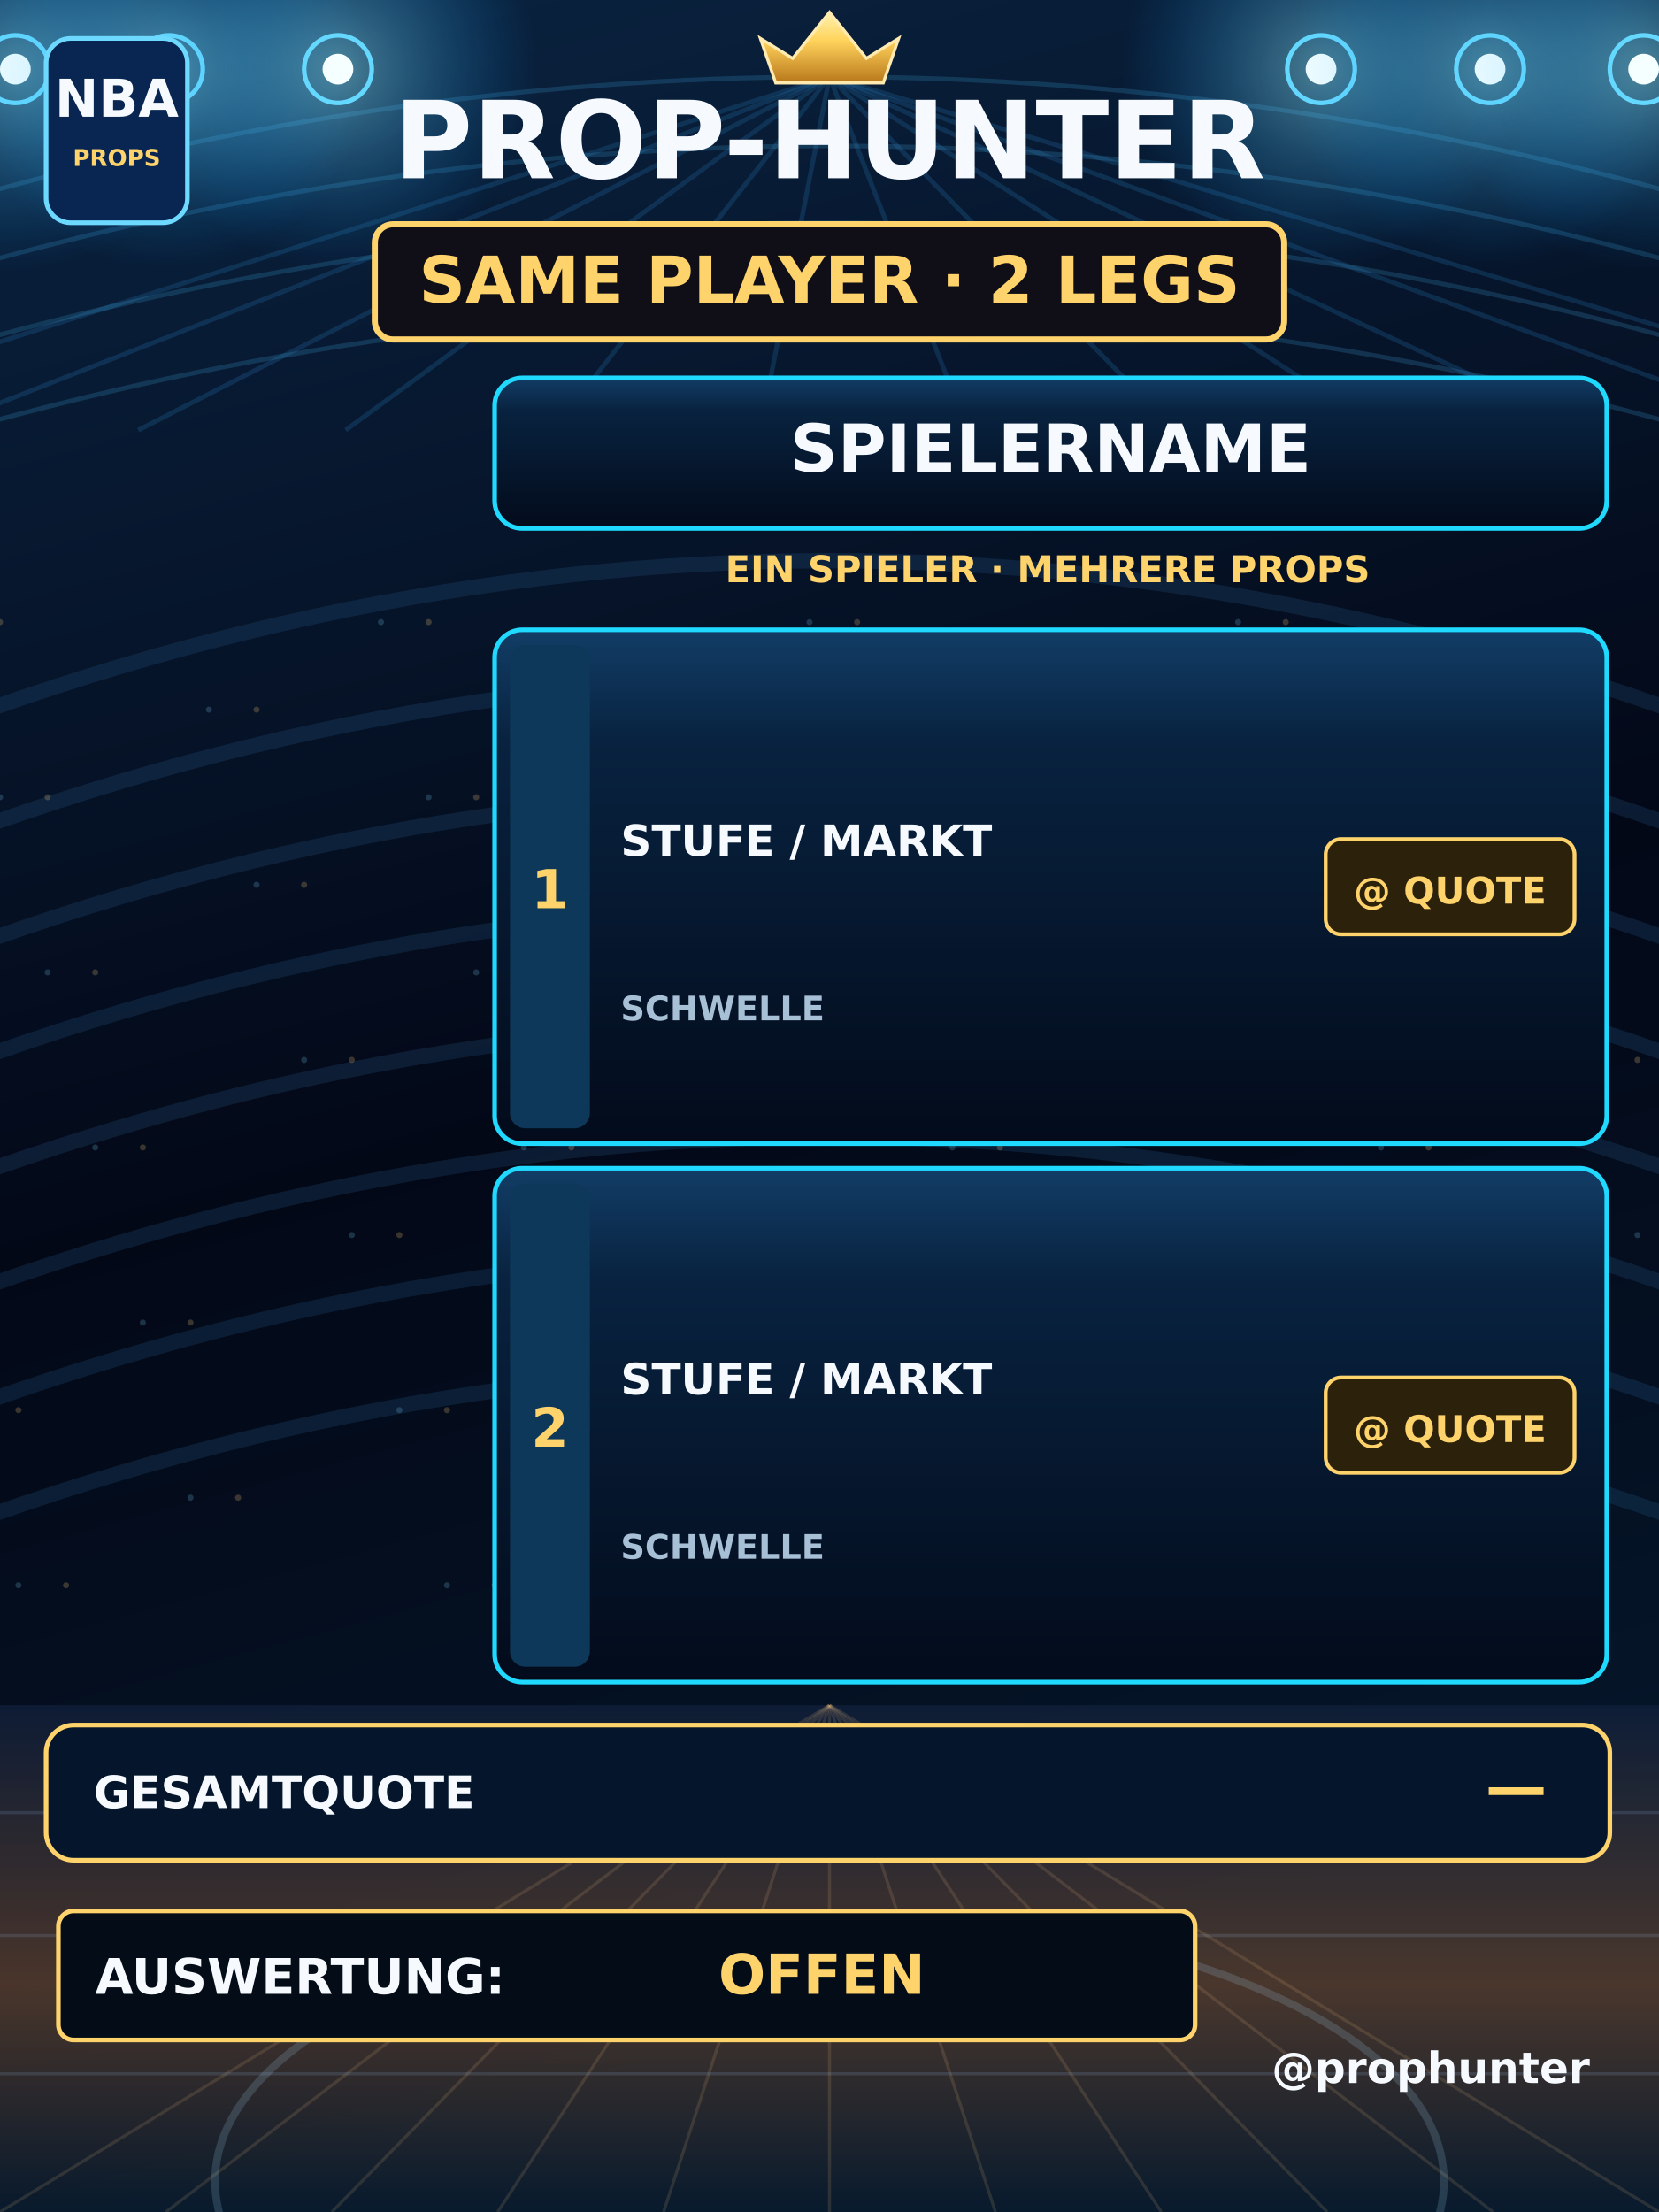
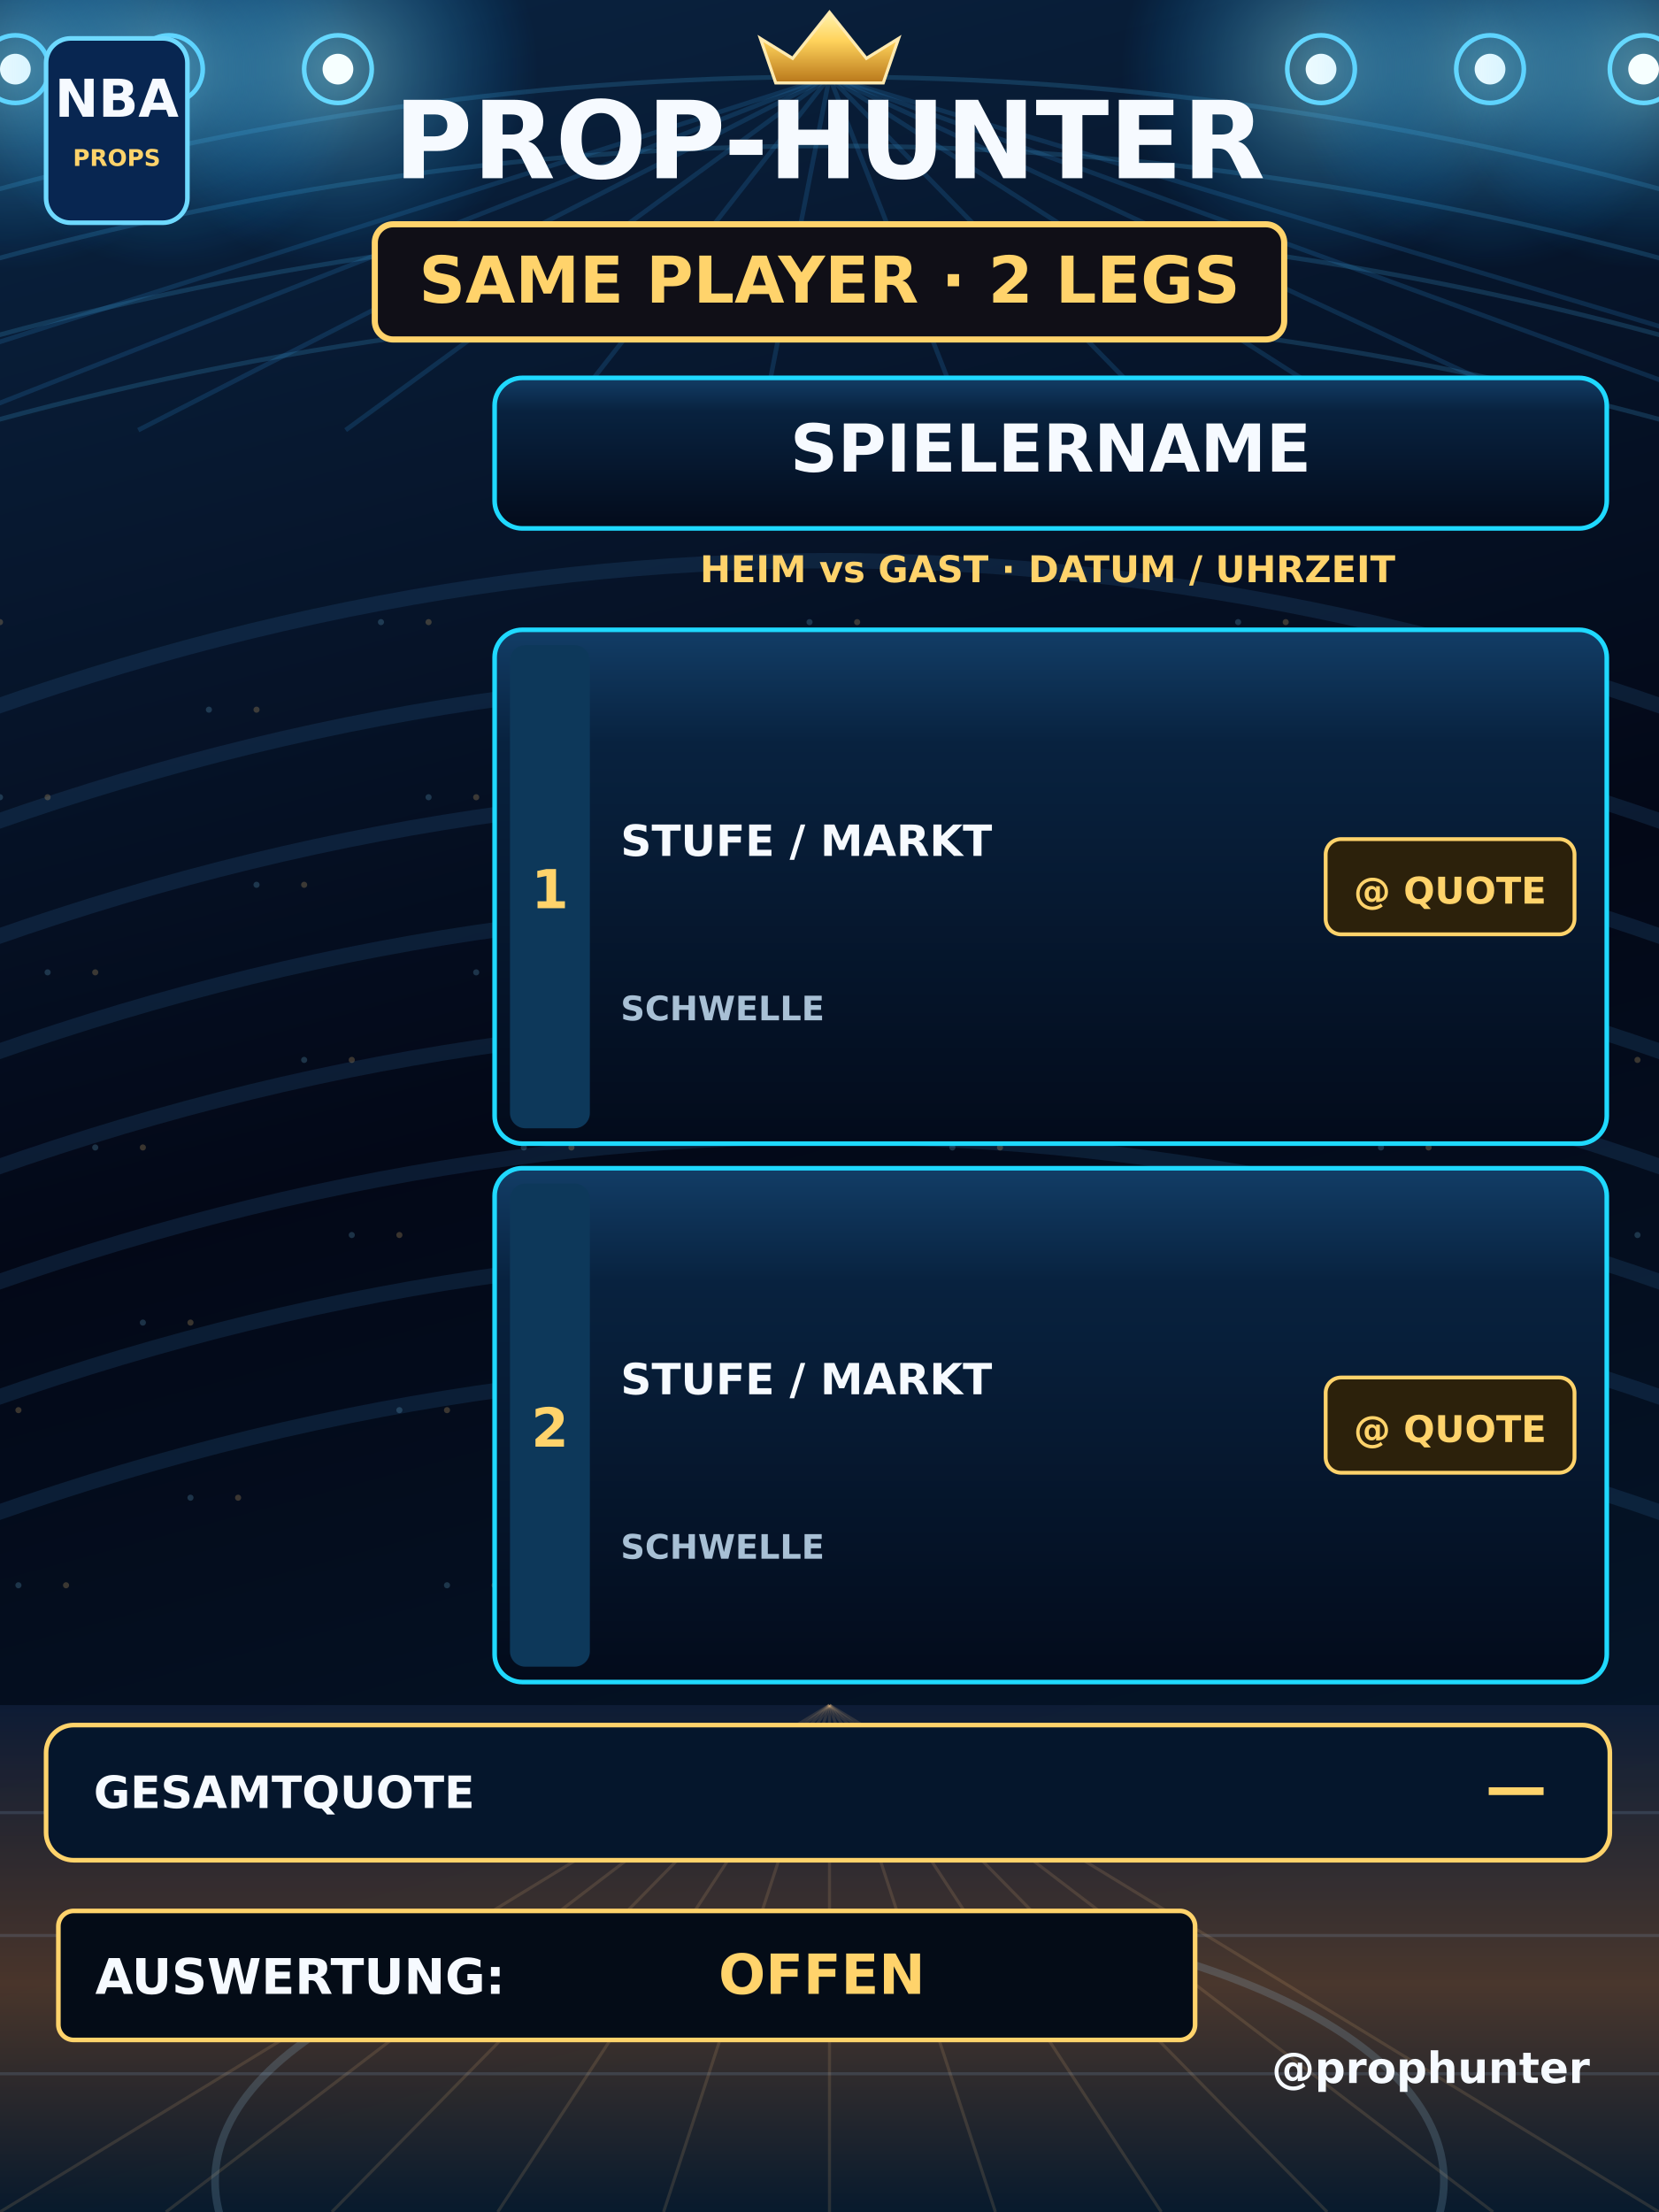
<svg xmlns="http://www.w3.org/2000/svg" width="1080" height="1440" viewBox="0 0 1080 1440">
  <defs>
    <linearGradient id="arena" x2=".2" y2="1">
      <stop stop-color="#0A2442" />
      <stop offset=".55" stop-color="#030817" />
      <stop offset="1" stop-color="#05172B" />
    </linearGradient>
    <linearGradient id="blue" x2="0" y2="1">
      <stop stop-color="#123D66" />
      <stop offset=".22" stop-color="#08223F" />
      <stop offset="1" stop-color="#030B1B" />
    </linearGradient>
    <linearGradient id="gold" x2="0" y2="1">
      <stop stop-color="#FFF3AE" />
      <stop offset=".4" stop-color="#FFD35C" />
      <stop offset="1" stop-color="#B8771A" />
    </linearGradient>
    <linearGradient id="court" x2="0" y2="1">
      <stop stop-color="#11213D" />
      <stop offset=".55" stop-color="#67442D" />
      <stop offset="1" stop-color="#091B2D" />
    </linearGradient>
    <radialGradient id="spot">
      <stop stop-color="#9AF2FF" stop-opacity=".46" />
      <stop offset="1" stop-color="#009AFF" stop-opacity="0" />
    </radialGradient>
  </defs>
  <g id="layer-arena-background">
    <rect x="0" y="0" width="1080" height="1440" rx="0" fill="url(#arena)" stroke="none" stroke-width="0" />
    <path d="M 540 50 L -180 280" stroke="#2476B1" stroke-opacity=".25" stroke-width="3" />
    <path d="M 540 50 L -45 280" stroke="#2476B1" stroke-opacity=".25" stroke-width="3" />
    <path d="M 540 50 L 90 280" stroke="#2476B1" stroke-opacity=".25" stroke-width="3" />
    <path d="M 540 50 L 225 280" stroke="#2476B1" stroke-opacity=".25" stroke-width="3" />
    <path d="M 540 50 L 360 280" stroke="#2476B1" stroke-opacity=".25" stroke-width="3" />
    <path d="M 540 50 L 495 280" stroke="#2476B1" stroke-opacity=".25" stroke-width="3" />
    <path d="M 540 50 L 630 280" stroke="#2476B1" stroke-opacity=".25" stroke-width="3" />
    <path d="M 540 50 L 765 280" stroke="#2476B1" stroke-opacity=".25" stroke-width="3" />
    <path d="M 540 50 L 900 280" stroke="#2476B1" stroke-opacity=".25" stroke-width="3" />
    <path d="M 540 50 L 1035 280" stroke="#2476B1" stroke-opacity=".25" stroke-width="3" />
    <path d="M 540 50 L 1170 280" stroke="#2476B1" stroke-opacity=".25" stroke-width="3" />
    <path d="M 540 50 L 1305 280" stroke="#2476B1" stroke-opacity=".25" stroke-width="3" />
    <path d="M -60 140 Q 540 -40 1140 140" stroke="#3B99CE" stroke-opacity=".23" stroke-width="3" fill="none" />
    <path d="M -60 185 Q 540 5 1140 185" stroke="#3B99CE" stroke-opacity=".23" stroke-width="3" fill="none" />
    <path d="M -60 235 Q 540 55 1140 235" stroke="#3B99CE" stroke-opacity=".23" stroke-width="3" fill="none" />
    <path d="M -60 290 Q 540 110 1140 290" stroke="#3B99CE" stroke-opacity=".23" stroke-width="3" fill="none" />
    <ellipse cx="10" cy="45" rx="130" ry="130" fill="url(#spot)" />
    <circle cx="10" cy="45" r="10" fill="#F6FFFF" />
    <circle cx="10" cy="45" r="22" stroke="#65D8FF" stroke-width="3" fill="none" />
    <ellipse cx="110" cy="45" rx="130" ry="130" fill="url(#spot)" />
    <circle cx="110" cy="45" r="10" fill="#F6FFFF" />
    <circle cx="110" cy="45" r="22" stroke="#65D8FF" stroke-width="3" fill="none" />
    <ellipse cx="220" cy="45" rx="130" ry="130" fill="url(#spot)" />
    <circle cx="220" cy="45" r="10" fill="#F6FFFF" />
    <circle cx="220" cy="45" r="22" stroke="#65D8FF" stroke-width="3" fill="none" />
    <ellipse cx="860" cy="45" rx="130" ry="130" fill="url(#spot)" />
    <circle cx="860" cy="45" r="10" fill="#F6FFFF" />
    <circle cx="860" cy="45" r="22" stroke="#65D8FF" stroke-width="3" fill="none" />
    <ellipse cx="970" cy="45" rx="130" ry="130" fill="url(#spot)" />
    <circle cx="970" cy="45" r="10" fill="#F6FFFF" />
    <circle cx="970" cy="45" r="22" stroke="#65D8FF" stroke-width="3" fill="none" />
    <ellipse cx="1070" cy="45" rx="130" ry="130" fill="url(#spot)" />
    <circle cx="1070" cy="45" r="10" fill="#F6FFFF" />
    <circle cx="1070" cy="45" r="22" stroke="#65D8FF" stroke-width="3" fill="none" />
    <path d="M -130 510 Q 540 220 1210 510" stroke="#2B6295" stroke-opacity=".22" stroke-width="10" fill="none" />
    <path d="M -130 585 Q 540 295 1210 585" stroke="#2B6295" stroke-opacity=".22" stroke-width="10" fill="none" />
    <path d="M -130 660 Q 540 370 1210 660" stroke="#2B6295" stroke-opacity=".22" stroke-width="10" fill="none" />
    <path d="M -130 735 Q 540 445 1210 735" stroke="#2B6295" stroke-opacity=".22" stroke-width="10" fill="none" />
    <path d="M -130 810 Q 540 520 1210 810" stroke="#2B6295" stroke-opacity=".22" stroke-width="10" fill="none" />
    <path d="M -130 885 Q 540 595 1210 885" stroke="#2B6295" stroke-opacity=".22" stroke-width="10" fill="none" />
    <path d="M -130 960 Q 540 670 1210 960" stroke="#2B6295" stroke-opacity=".22" stroke-width="10" fill="none" />
    <path d="M -130 1035 Q 540 745 1210 1035" stroke="#2B6295" stroke-opacity=".22" stroke-width="10" fill="none" />
    <circle cx="0" cy="405" r="2" fill="#FFCE79" opacity=".22" />
    <circle cx="248" cy="405" r="2" fill="#77C5E9" opacity=".22" />
    <circle cx="279" cy="405" r="2" fill="#FFCE79" opacity=".22" />
    <circle cx="527" cy="405" r="2" fill="#77C5E9" opacity=".22" />
    <circle cx="558" cy="405" r="2" fill="#FFCE79" opacity=".22" />
    <circle cx="806" cy="405" r="2" fill="#77C5E9" opacity=".22" />
    <circle cx="837" cy="405" r="2" fill="#FFCE79" opacity=".22" />
    <circle cx="1085" cy="405" r="2" fill="#77C5E9" opacity=".22" />
    <circle cx="136" cy="462" r="2" fill="#77C5E9" opacity=".22" />
    <circle cx="167" cy="462" r="2" fill="#FFCE79" opacity=".22" />
    <circle cx="415" cy="462" r="2" fill="#77C5E9" opacity=".22" />
    <circle cx="446" cy="462" r="2" fill="#FFCE79" opacity=".22" />
    <circle cx="694" cy="462" r="2" fill="#77C5E9" opacity=".22" />
    <circle cx="725" cy="462" r="2" fill="#FFCE79" opacity=".22" />
    <circle cx="973" cy="462" r="2" fill="#77C5E9" opacity=".22" />
    <circle cx="1004" cy="462" r="2" fill="#FFCE79" opacity=".22" />
    <circle cx="0" cy="519" r="2" fill="#77C5E9" opacity=".22" />
    <circle cx="31" cy="519" r="2" fill="#FFCE79" opacity=".22" />
    <circle cx="279" cy="519" r="2" fill="#77C5E9" opacity=".22" />
    <circle cx="310" cy="519" r="2" fill="#FFCE79" opacity=".22" />
    <circle cx="558" cy="519" r="2" fill="#77C5E9" opacity=".22" />
    <circle cx="589" cy="519" r="2" fill="#FFCE79" opacity=".22" />
    <circle cx="837" cy="519" r="2" fill="#77C5E9" opacity=".22" />
    <circle cx="868" cy="519" r="2" fill="#FFCE79" opacity=".22" />
    <circle cx="167" cy="576" r="2" fill="#77C5E9" opacity=".22" />
    <circle cx="198" cy="576" r="2" fill="#FFCE79" opacity=".22" />
    <circle cx="446" cy="576" r="2" fill="#77C5E9" opacity=".22" />
    <circle cx="477" cy="576" r="2" fill="#FFCE79" opacity=".22" />
    <circle cx="725" cy="576" r="2" fill="#77C5E9" opacity=".22" />
    <circle cx="756" cy="576" r="2" fill="#FFCE79" opacity=".22" />
    <circle cx="1004" cy="576" r="2" fill="#77C5E9" opacity=".22" />
    <circle cx="1035" cy="576" r="2" fill="#FFCE79" opacity=".22" />
    <circle cx="31" cy="633" r="2" fill="#77C5E9" opacity=".22" />
    <circle cx="62" cy="633" r="2" fill="#FFCE79" opacity=".22" />
    <circle cx="310" cy="633" r="2" fill="#77C5E9" opacity=".22" />
    <circle cx="341" cy="633" r="2" fill="#FFCE79" opacity=".22" />
    <circle cx="589" cy="633" r="2" fill="#77C5E9" opacity=".22" />
    <circle cx="620" cy="633" r="2" fill="#FFCE79" opacity=".22" />
    <circle cx="868" cy="633" r="2" fill="#77C5E9" opacity=".22" />
    <circle cx="899" cy="633" r="2" fill="#FFCE79" opacity=".22" />
    <circle cx="198" cy="690" r="2" fill="#77C5E9" opacity=".22" />
    <circle cx="229" cy="690" r="2" fill="#FFCE79" opacity=".22" />
    <circle cx="477" cy="690" r="2" fill="#77C5E9" opacity=".22" />
    <circle cx="508" cy="690" r="2" fill="#FFCE79" opacity=".22" />
    <circle cx="756" cy="690" r="2" fill="#77C5E9" opacity=".22" />
    <circle cx="787" cy="690" r="2" fill="#FFCE79" opacity=".22" />
    <circle cx="1035" cy="690" r="2" fill="#77C5E9" opacity=".22" />
    <circle cx="1066" cy="690" r="2" fill="#FFCE79" opacity=".22" />
    <circle cx="62" cy="747" r="2" fill="#77C5E9" opacity=".22" />
    <circle cx="93" cy="747" r="2" fill="#FFCE79" opacity=".22" />
    <circle cx="341" cy="747" r="2" fill="#77C5E9" opacity=".22" />
    <circle cx="372" cy="747" r="2" fill="#FFCE79" opacity=".22" />
    <circle cx="620" cy="747" r="2" fill="#77C5E9" opacity=".22" />
    <circle cx="651" cy="747" r="2" fill="#FFCE79" opacity=".22" />
    <circle cx="899" cy="747" r="2" fill="#77C5E9" opacity=".22" />
    <circle cx="930" cy="747" r="2" fill="#FFCE79" opacity=".22" />
    <circle cx="229" cy="804" r="2" fill="#77C5E9" opacity=".22" />
    <circle cx="260" cy="804" r="2" fill="#FFCE79" opacity=".22" />
    <circle cx="508" cy="804" r="2" fill="#77C5E9" opacity=".22" />
    <circle cx="539" cy="804" r="2" fill="#FFCE79" opacity=".22" />
    <circle cx="787" cy="804" r="2" fill="#77C5E9" opacity=".22" />
    <circle cx="818" cy="804" r="2" fill="#FFCE79" opacity=".22" />
    <circle cx="1066" cy="804" r="2" fill="#77C5E9" opacity=".22" />
    <circle cx="1097" cy="804" r="2" fill="#FFCE79" opacity=".22" />
    <circle cx="93" cy="861" r="2" fill="#77C5E9" opacity=".22" />
    <circle cx="124" cy="861" r="2" fill="#FFCE79" opacity=".22" />
    <circle cx="372" cy="861" r="2" fill="#77C5E9" opacity=".22" />
    <circle cx="403" cy="861" r="2" fill="#FFCE79" opacity=".22" />
    <circle cx="651" cy="861" r="2" fill="#77C5E9" opacity=".22" />
    <circle cx="682" cy="861" r="2" fill="#FFCE79" opacity=".22" />
    <circle cx="930" cy="861" r="2" fill="#77C5E9" opacity=".22" />
    <circle cx="961" cy="861" r="2" fill="#FFCE79" opacity=".22" />
    <circle cx="12" cy="918" r="2" fill="#FFCE79" opacity=".22" />
    <circle cx="260" cy="918" r="2" fill="#77C5E9" opacity=".22" />
    <circle cx="291" cy="918" r="2" fill="#FFCE79" opacity=".22" />
    <circle cx="539" cy="918" r="2" fill="#77C5E9" opacity=".22" />
    <circle cx="570" cy="918" r="2" fill="#FFCE79" opacity=".22" />
    <circle cx="818" cy="918" r="2" fill="#77C5E9" opacity=".22" />
    <circle cx="849" cy="918" r="2" fill="#FFCE79" opacity=".22" />
    <circle cx="1097" cy="918" r="2" fill="#77C5E9" opacity=".22" />
    <circle cx="124" cy="975" r="2" fill="#77C5E9" opacity=".22" />
    <circle cx="155" cy="975" r="2" fill="#FFCE79" opacity=".22" />
    <circle cx="403" cy="975" r="2" fill="#77C5E9" opacity=".22" />
    <circle cx="434" cy="975" r="2" fill="#FFCE79" opacity=".22" />
    <circle cx="682" cy="975" r="2" fill="#77C5E9" opacity=".22" />
    <circle cx="713" cy="975" r="2" fill="#FFCE79" opacity=".22" />
    <circle cx="961" cy="975" r="2" fill="#77C5E9" opacity=".22" />
    <circle cx="992" cy="975" r="2" fill="#FFCE79" opacity=".22" />
    <circle cx="12" cy="1032" r="2" fill="#77C5E9" opacity=".22" />
    <circle cx="43" cy="1032" r="2" fill="#FFCE79" opacity=".22" />
    <circle cx="291" cy="1032" r="2" fill="#77C5E9" opacity=".22" />
    <circle cx="322" cy="1032" r="2" fill="#FFCE79" opacity=".22" />
    <circle cx="570" cy="1032" r="2" fill="#77C5E9" opacity=".22" />
    <circle cx="601" cy="1032" r="2" fill="#FFCE79" opacity=".22" />
    <circle cx="849" cy="1032" r="2" fill="#77C5E9" opacity=".22" />
    <circle cx="880" cy="1032" r="2" fill="#FFCE79" opacity=".22" />
    <path d="M 0 1110 H 1080 V 1440 H 0 Z" fill="url(#court)" opacity=".7" />
    <path d="M 540 1110 L 0 1440" stroke="#FFCB85" stroke-opacity=".13" stroke-width="2" />
    <path d="M 540 1110 L 108 1440" stroke="#FFCB85" stroke-opacity=".13" stroke-width="2" />
    <path d="M 540 1110 L 216 1440" stroke="#FFCB85" stroke-opacity=".13" stroke-width="2" />
    <path d="M 540 1110 L 324 1440" stroke="#FFCB85" stroke-opacity=".13" stroke-width="2" />
    <path d="M 540 1110 L 432 1440" stroke="#FFCB85" stroke-opacity=".13" stroke-width="2" />
    <path d="M 540 1110 L 540 1440" stroke="#FFCB85" stroke-opacity=".13" stroke-width="2" />
    <path d="M 540 1110 L 648 1440" stroke="#FFCB85" stroke-opacity=".13" stroke-width="2" />
    <path d="M 540 1110 L 756 1440" stroke="#FFCB85" stroke-opacity=".13" stroke-width="2" />
    <path d="M 540 1110 L 864 1440" stroke="#FFCB85" stroke-opacity=".13" stroke-width="2" />
    <path d="M 540 1110 L 972 1440" stroke="#FFCB85" stroke-opacity=".13" stroke-width="2" />
    <path d="M 540 1110 L 1080 1440" stroke="#FFCB85" stroke-opacity=".13" stroke-width="2" />
    <path d="M 0 1180 H 1080" stroke="#9DCEFF" stroke-opacity=".14" stroke-width="2" />
    <path d="M 0 1260 H 1080" stroke="#9DCEFF" stroke-opacity=".14" stroke-width="2" />
    <path d="M 0 1350 H 1080" stroke="#9DCEFF" stroke-opacity=".14" stroke-width="2" />
    <ellipse cx="540" cy="1420" rx="400" ry="175" stroke="#A6D7F3" stroke-opacity=".18" stroke-width="5" fill="none" />
  </g>
  <g id="layer-branding">
    <rect x="30" y="25" width="92" height="120" rx="16" fill="#082651" stroke="#6ED9FF" stroke-width="3" />
    <text x="76" y="76" fill="#F6FAFF" font-family="DejaVu Sans,Arial,sans-serif" font-size="34" font-weight="800" text-anchor="middle">NBA</text>
    <text x="76" y="108" fill="#FFD36B" font-family="DejaVu Sans,Arial,sans-serif" font-size="15" font-weight="800" text-anchor="middle">PROPS</text>
    <polygon points="505,54 495,25 516,38 540,8 564,38 585,25 575,54" fill="url(#gold)" stroke="#FFEAB0" stroke-width="2" />
    <text x="540" y="116" fill="#F6FAFF" font-family="DejaVu Sans,Arial,sans-serif" font-size="70" font-weight="800" text-anchor="middle">PROP-HUNTER</text>
    <path d="M 260 127 H 820" stroke="url(#gold)" stroke-width="5" />
    <rect x="244" y="146" width="592" height="75" rx="12" fill="#100F17" stroke="#FFD36B" stroke-width="4" />
    <text x="540" y="197" fill="#FFD36B" font-family="DejaVu Sans,Arial,sans-serif" font-size="42" font-weight="800" text-anchor="middle">SAME PLAYER · 2 LEGS</text>
  </g>
  <g id="layer-player-background">
    <g id="slot-player_photo" data-image-slot="player_photo" data-x="0" data-y="220" data-width="315" data-height="770" data-frameless="true" />
  </g>
  <rect x="322" y="246" width="724" height="98" rx="18" fill="url(#blue)" stroke="#1FD9FF" stroke-width="3" />
  <text x="684" y="307" fill="#F6FAFF" font-family="DejaVu Sans,Arial,sans-serif" font-size="43" font-weight="800" text-anchor="middle" data-field="player_name">SPIELERNAME</text>
-   <text x="682" y="379" fill="#FFD36B" font-family="DejaVu Sans,Arial,sans-serif" font-size="24" font-weight="800" text-anchor="middle">EIN SPIELER · MEHRERE PROPS</text>
+   <text x="682" y="379" fill="#FFD36B" font-family="DejaVu Sans,Arial,sans-serif" font-size="24" font-weight="800" text-anchor="middle" data-field="game">HEIM vs GAST · DATUM / UHRZEIT</text>
  <g id="layer-legs">
    <rect x="322" y="410" width="724" height="334.5" rx="18" fill="url(#blue)" stroke="#1FD9FF" stroke-width="3" />
    <rect x="332" y="420" width="52" height="314.5" rx="10" fill="#0D385A" stroke="none" stroke-width="0" />
    <text x="358" y="591.25" fill="#FFD36B" font-family="DejaVu Sans,Arial,sans-serif" font-size="35" font-weight="800" text-anchor="middle">1</text>
    <text x="404" y="557.18" fill="#F6FAFF" font-family="DejaVu Sans,Arial,sans-serif" font-size="28" font-weight="800" text-anchor="start" data-field="leg_1_market">STUFE / MARKT</text>
    <text x="404" y="664.22" fill="#A8C0D5" font-family="DejaVu Sans,Arial,sans-serif" font-size="22" font-weight="800" text-anchor="start" data-field="leg_1_line">SCHWELLE</text>
    <rect x="863" y="546.25" width="162" height="62" rx="10" fill="#2C210B" stroke="#FFD36B" stroke-width="2.5" />
    <text x="944" y="588.25" fill="#FFD36B" font-family="DejaVu Sans,Arial,sans-serif" font-size="24" font-weight="800" text-anchor="middle" data-field="leg_1_odds">@ QUOTE</text>
    <rect x="322" y="760.5" width="724" height="334.5" rx="18" fill="url(#blue)" stroke="#1FD9FF" stroke-width="3" />
    <rect x="332" y="770.5" width="52" height="314.5" rx="10" fill="#0D385A" stroke="none" stroke-width="0" />
    <text x="358" y="941.75" fill="#FFD36B" font-family="DejaVu Sans,Arial,sans-serif" font-size="35" font-weight="800" text-anchor="middle">2</text>
    <text x="404" y="907.68" fill="#F6FAFF" font-family="DejaVu Sans,Arial,sans-serif" font-size="28" font-weight="800" text-anchor="start" data-field="leg_2_market">STUFE / MARKT</text>
    <text x="404" y="1014.72" fill="#A8C0D5" font-family="DejaVu Sans,Arial,sans-serif" font-size="22" font-weight="800" text-anchor="start" data-field="leg_2_line">SCHWELLE</text>
    <rect x="863" y="896.75" width="162" height="62" rx="10" fill="#2C210B" stroke="#FFD36B" stroke-width="2.5" />
    <text x="944" y="938.75" fill="#FFD36B" font-family="DejaVu Sans,Arial,sans-serif" font-size="24" font-weight="800" text-anchor="middle" data-field="leg_2_odds">@ QUOTE</text>
  </g>
  <g id="layer-combination">
    <rect x="30" y="1123" width="1018" height="88" rx="18" fill="#05162C" stroke="#FFD36B" stroke-width="3" />
    <text x="61" y="1177" fill="#F6FAFF" font-family="DejaVu Sans,Arial,sans-serif" font-size="29" font-weight="800" text-anchor="start">GESAMTQUOTE</text>
    <text x="1007" y="1177" fill="#FFD36B" font-family="DejaVu Sans,Arial,sans-serif" font-size="40" font-weight="800" text-anchor="end" data-field="total_odds">—</text>
  </g>
  <g id="layer-settlement">
    <rect x="38" y="1244" width="740" height="84" rx="10" fill="#040C17" stroke="#FFD36B" stroke-width="3" />
    <text x="62" y="1298" fill="#F6FAFF" font-family="DejaVu Sans,Arial,sans-serif" font-size="32" font-weight="800" text-anchor="start">AUSWERTUNG:</text>
    <text x="535" y="1298" fill="#FFD36B" font-family="DejaVu Sans,Arial,sans-serif" font-size="36" font-weight="800" text-anchor="middle" data-field="settlement">OFFEN</text>
    <text x="1035" y="1356" fill="#F6FAFF" font-family="DejaVu Sans,Arial,sans-serif" font-size="28" font-weight="800" text-anchor="end">@prophunter</text>
  </g>
</svg>
